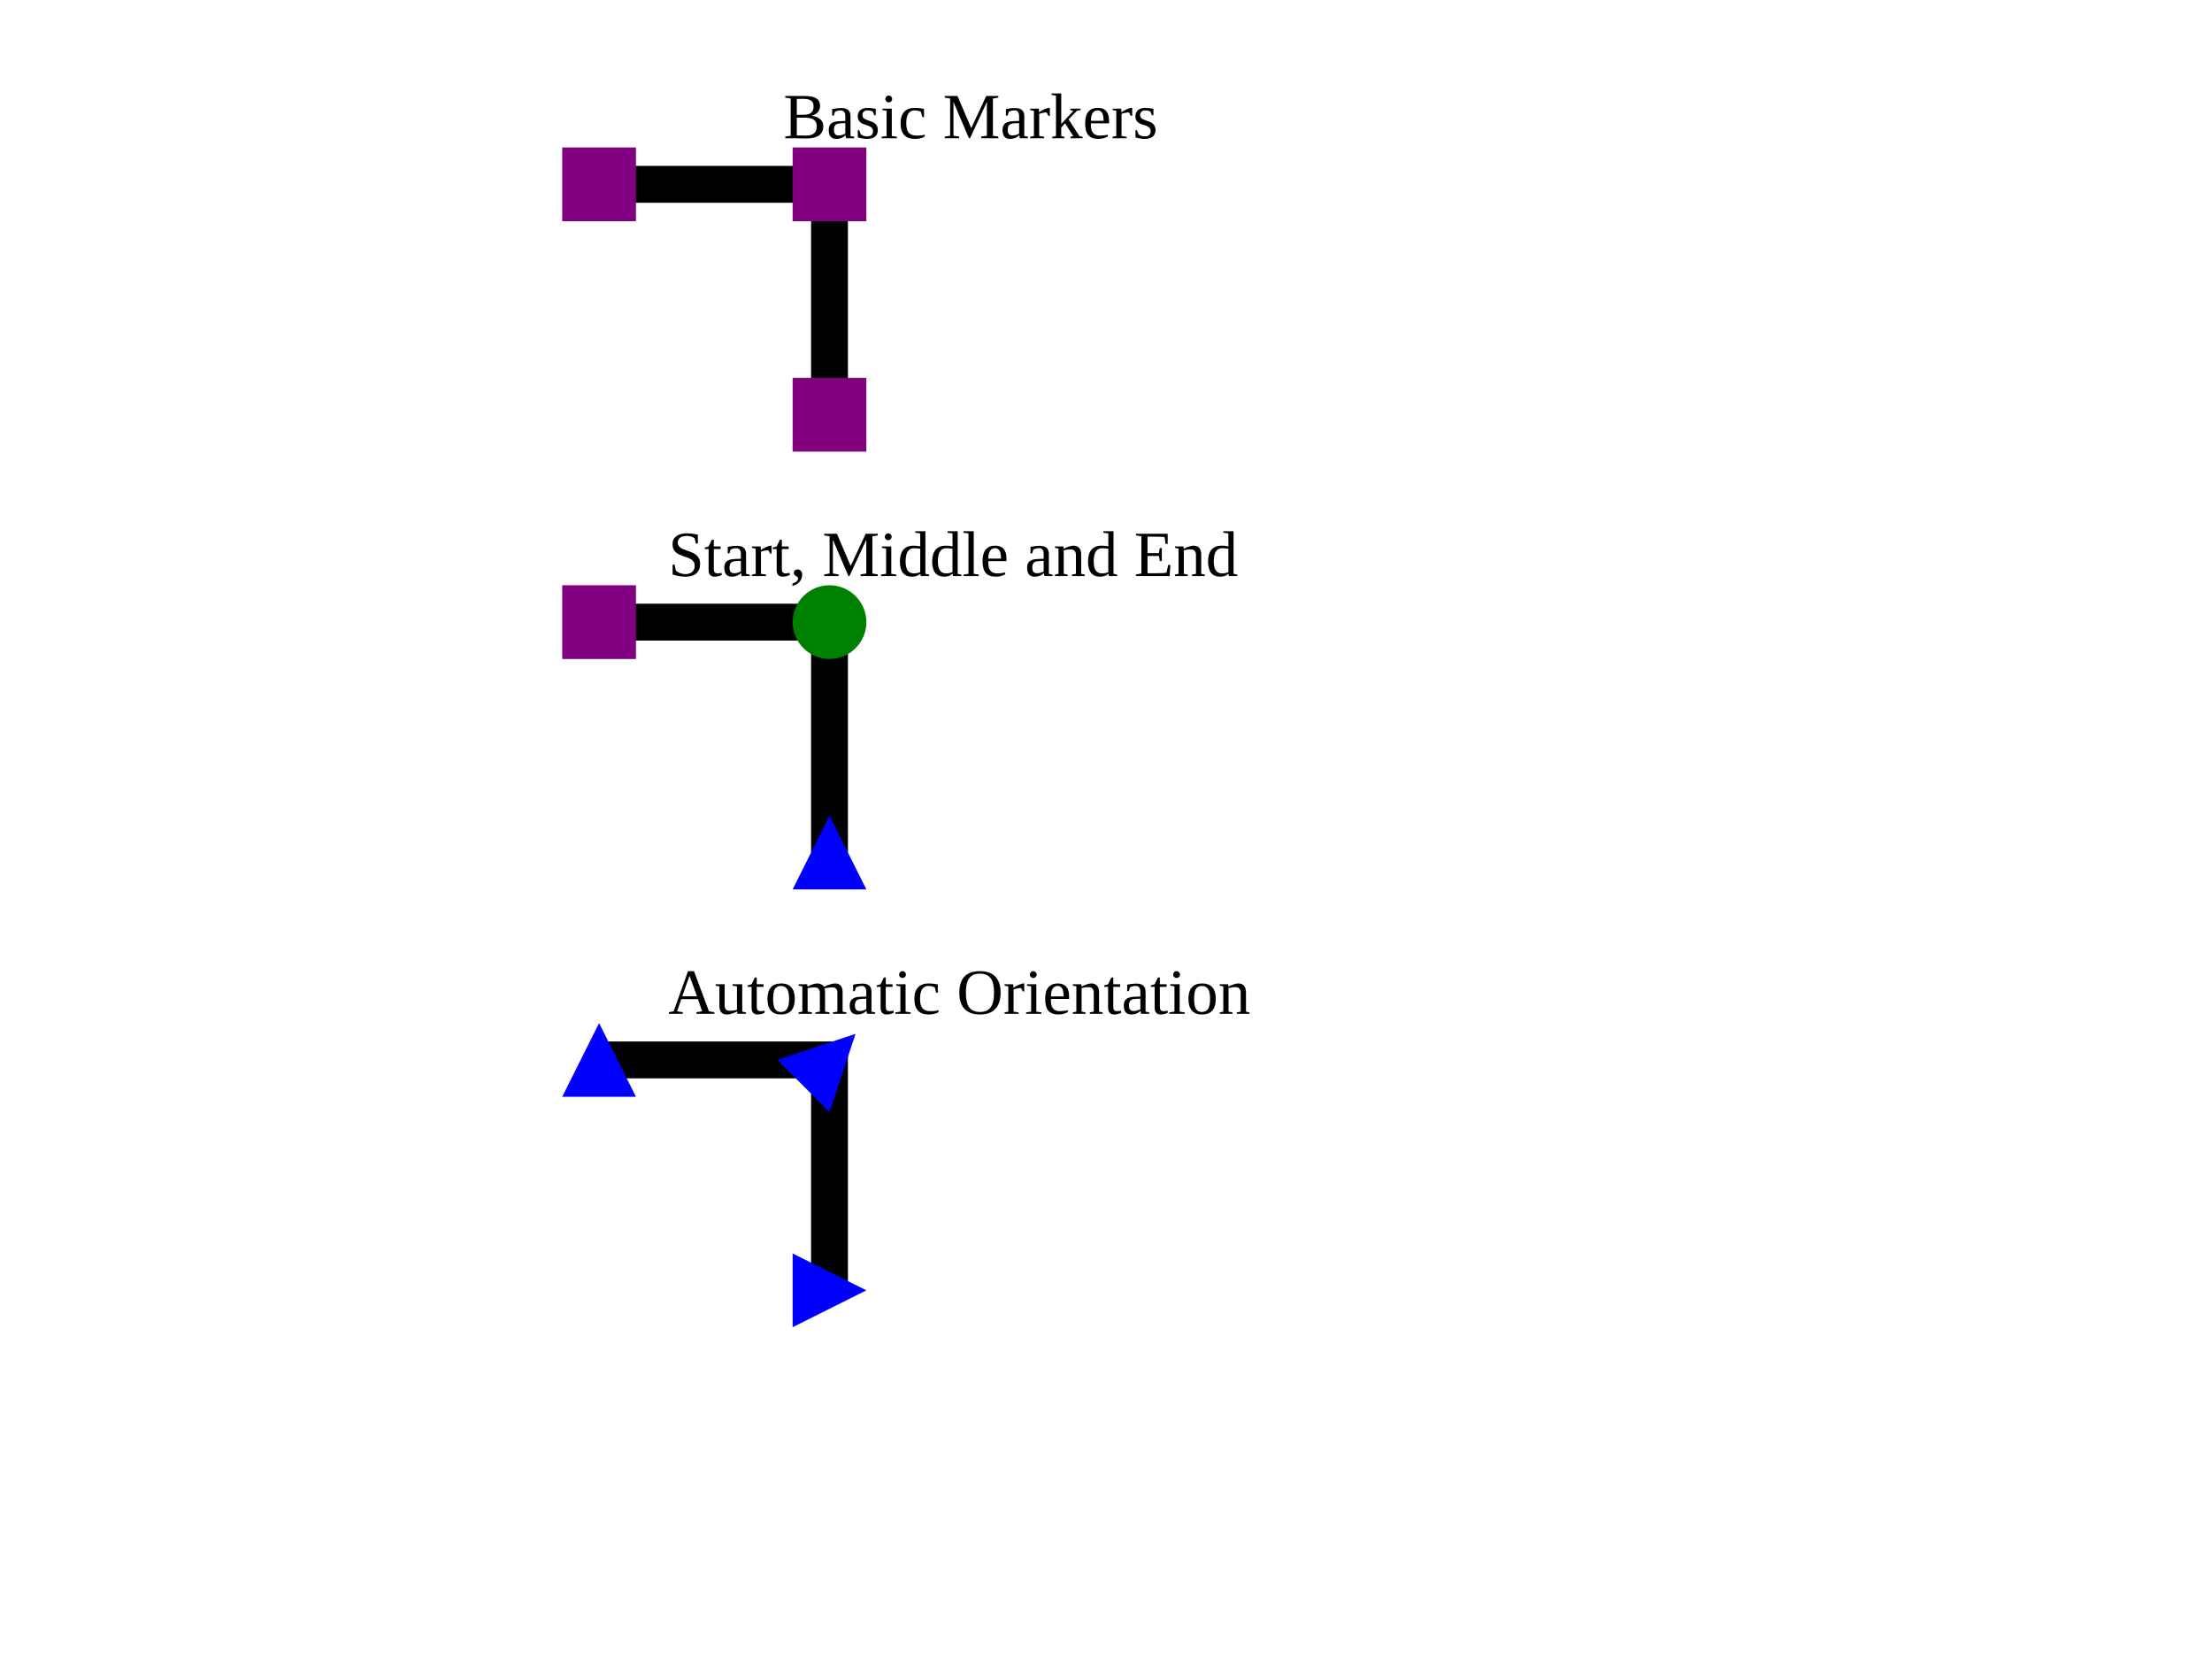
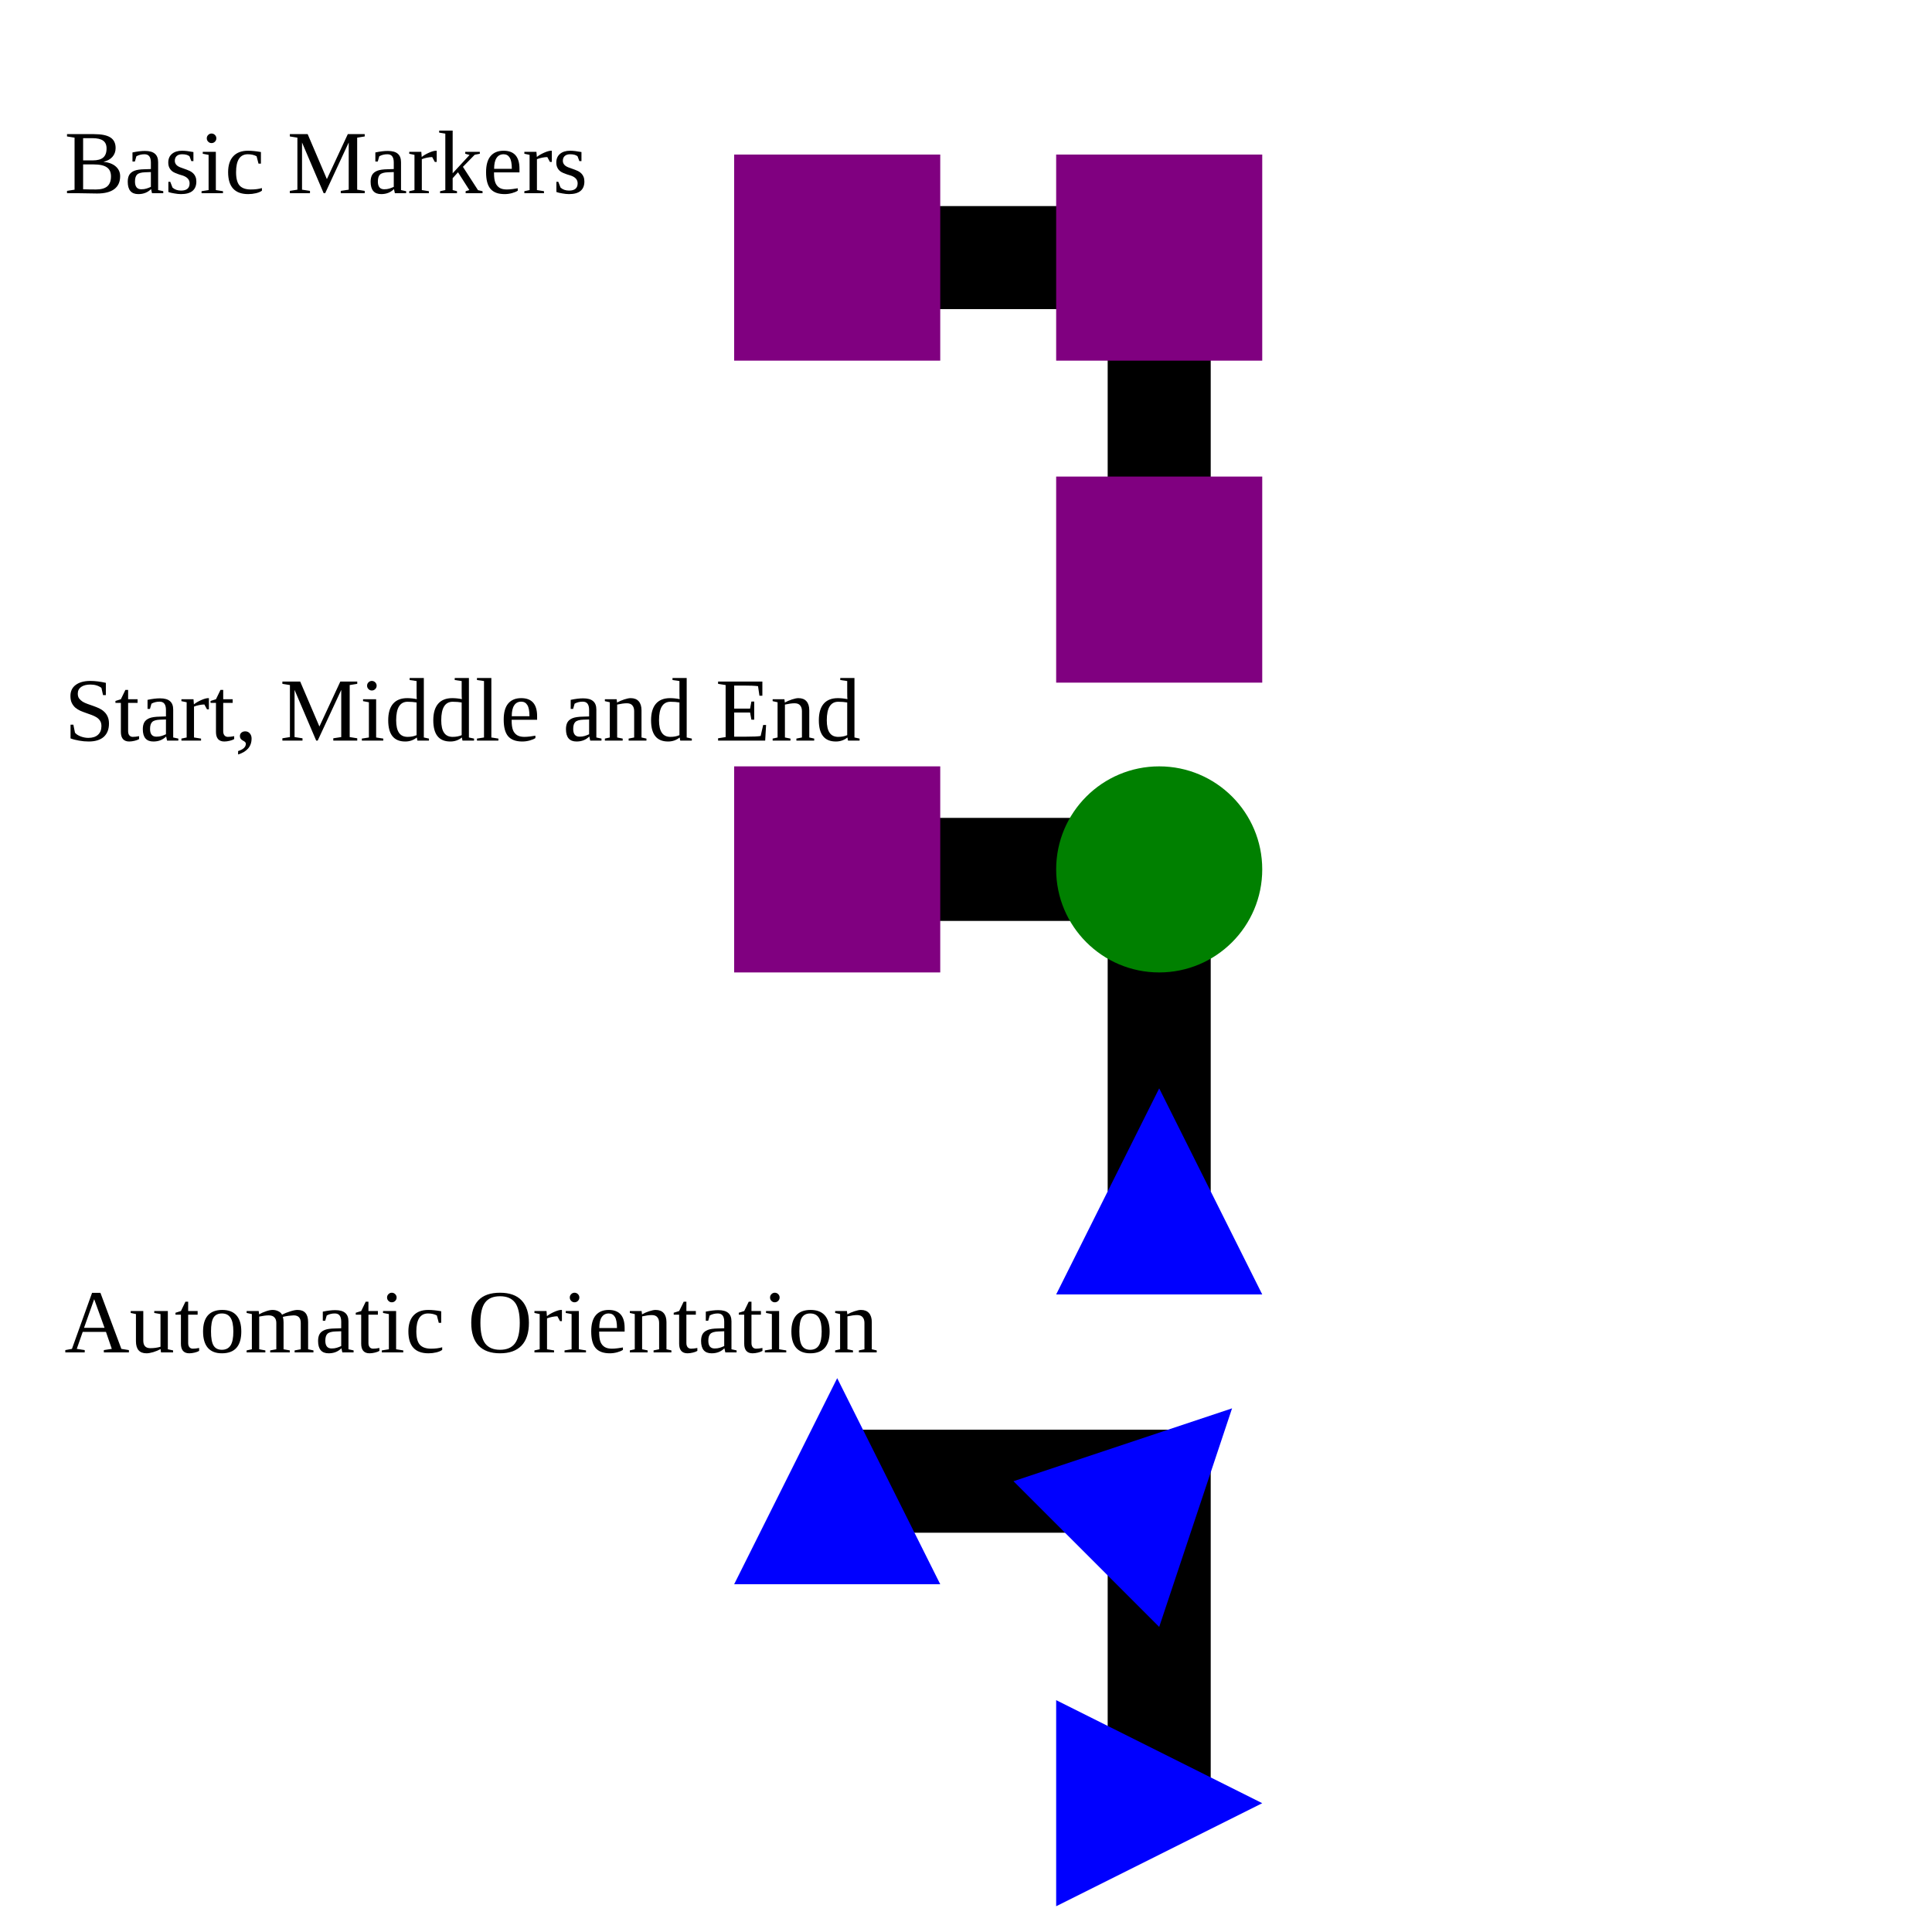
- <svg xmlns="http://www.w3.org/2000/svg" id="svg-root" width="100%" height="100%" viewBox="0 0 480 360">
-   <text x="170" y="30" font-size="14">Basic Markers</text>
-   <path fill="none" stroke="black" stroke-width="8" d="M 130 40 L 180 40 L 180 90" />
-   <g transform="translate(130,40) scale(8) scale(0.2, 0.2) translate(-5, -5)" fill="none" stroke="black" stroke-width="8">
-     <rect width="10" height="10" fill="purple" stroke="none" />
+ <svg xmlns="http://www.w3.org/2000/svg" width="300" height="300">
+   <text x="10" y="30" font-size="14">Basic Markers</text>
+   <path fill="none" stroke="black" stroke-width="16" d="M 130 40 L 180 40 L 180 90" />
+   <g transform="translate(114,24)">
+     <rect width="32" height="32" fill="purple" stroke="none" />
  </g>
-   <g transform="translate(180,40) scale(8) scale(0.2, 0.2) translate(-5, -5)" fill="none" stroke="black" stroke-width="8">
-     <rect width="10" height="10" fill="purple" stroke="none" />
+   <g transform="translate(164,24)">
+     <rect width="32" height="32" fill="purple" stroke="none" />
  </g>
-   <g transform="translate(180,90) scale(8) scale(0.2, 0.2) translate(-5, -5)" fill="none" stroke="black" stroke-width="8">
-     <rect width="10" height="10" fill="purple" stroke="none" />
+   <g transform="translate(164,74)">
+     <rect width="32" height="32" fill="purple" stroke="none" />
  </g>
-   <text x="145" y="125" font-size="14">Start, Middle and End</text>
-   <path fill="none" stroke="black" stroke-width="8" d="M 130 135 L 180 135 L 180 185" />
-   <g transform="translate(130,135) scale(8) scale(0.2, 0.2) translate(-5, -5)" fill="none" stroke="black" stroke-width="8">
-     <rect width="10" height="10" fill="purple" stroke="none" />
+   <text x="10" y="115" font-size="14">Start, Middle and End</text>
+   <path fill="none" stroke="black" stroke-width="16" d="M 130 135 L 180 135 L 180 185" />
+   <g transform="translate(114,119)">
+     <rect width="32" height="32" fill="purple" stroke="none" />
  </g>
-   <g transform="translate(180,135) scale(8) scale(0.2, 0.2) translate(-5, -5)" fill="none" stroke="black" stroke-width="8">
-     <circle cx="5" cy="5" r="5" fill="green" stroke="none" />
+   <g transform="translate(180,135)">
+     <circle r="16" fill="green" stroke="none" />
  </g>
-   <g transform="translate(180,185) scale(8) scale(0.2, 0.2) translate(-5, -5)" fill="none" stroke="black" stroke-width="8">
-     <path d="M 5 0 L 10 10 L 0 10 Z" fill="blue" stroke="none" />
+   <g transform="translate(164,169)">
+     <path d="M 16 0 L 32 32 L 0 32 Z" fill="blue" stroke="none" />
  </g>
-   <text x="145" y="220" font-size="14">Automatic Orientation</text>
-   <path fill="none" stroke="black" stroke-width="8" d="M 130 230 L 180 230 L 180 280" />
-   <g transform="translate(130,230) rotate(0) scale(8) scale(0.2, 0.2) translate(-5, -5)" fill="none" stroke="black" stroke-width="8">
-     <path d="M 5 0 L 10 10 L 0 10 Z" fill="blue" stroke="none" />
+   <text x="10" y="210" font-size="14">Automatic Orientation</text>
+   <path fill="none" stroke="black" stroke-width="16" d="M 130 230 L 180 230 L 180 280" />
+   <g transform="translate(130,230) rotate(0)">
+     <path d="M 0 -16 L 16 16 L -16 16 Z" fill="blue" stroke="none" />
  </g>
-   <g transform="translate(180,230) rotate(45) scale(8) scale(0.2, 0.2) translate(-5, -5)" fill="none" stroke="black" stroke-width="8">
-     <path d="M 5 0 L 10 10 L 0 10 Z" fill="blue" stroke="none" />
+   <g transform="translate(180,230) rotate(45)">
+     <path d="M 0 -16 L 16 16 L -16 16 Z" fill="blue" stroke="none" />
  </g>
-   <g transform="translate(180,280) rotate(90) scale(8) scale(0.2, 0.2) translate(-5, -5)" fill="none" stroke="black" stroke-width="8">
-     <path d="M 5 0 L 10 10 L 0 10 Z" fill="blue" stroke="none" />
+   <g transform="translate(180,280) rotate(90)">
+     <path d="M 0 -16 L 16 16 L -16 16 Z" fill="blue" stroke="none" />
  </g>
</svg>
